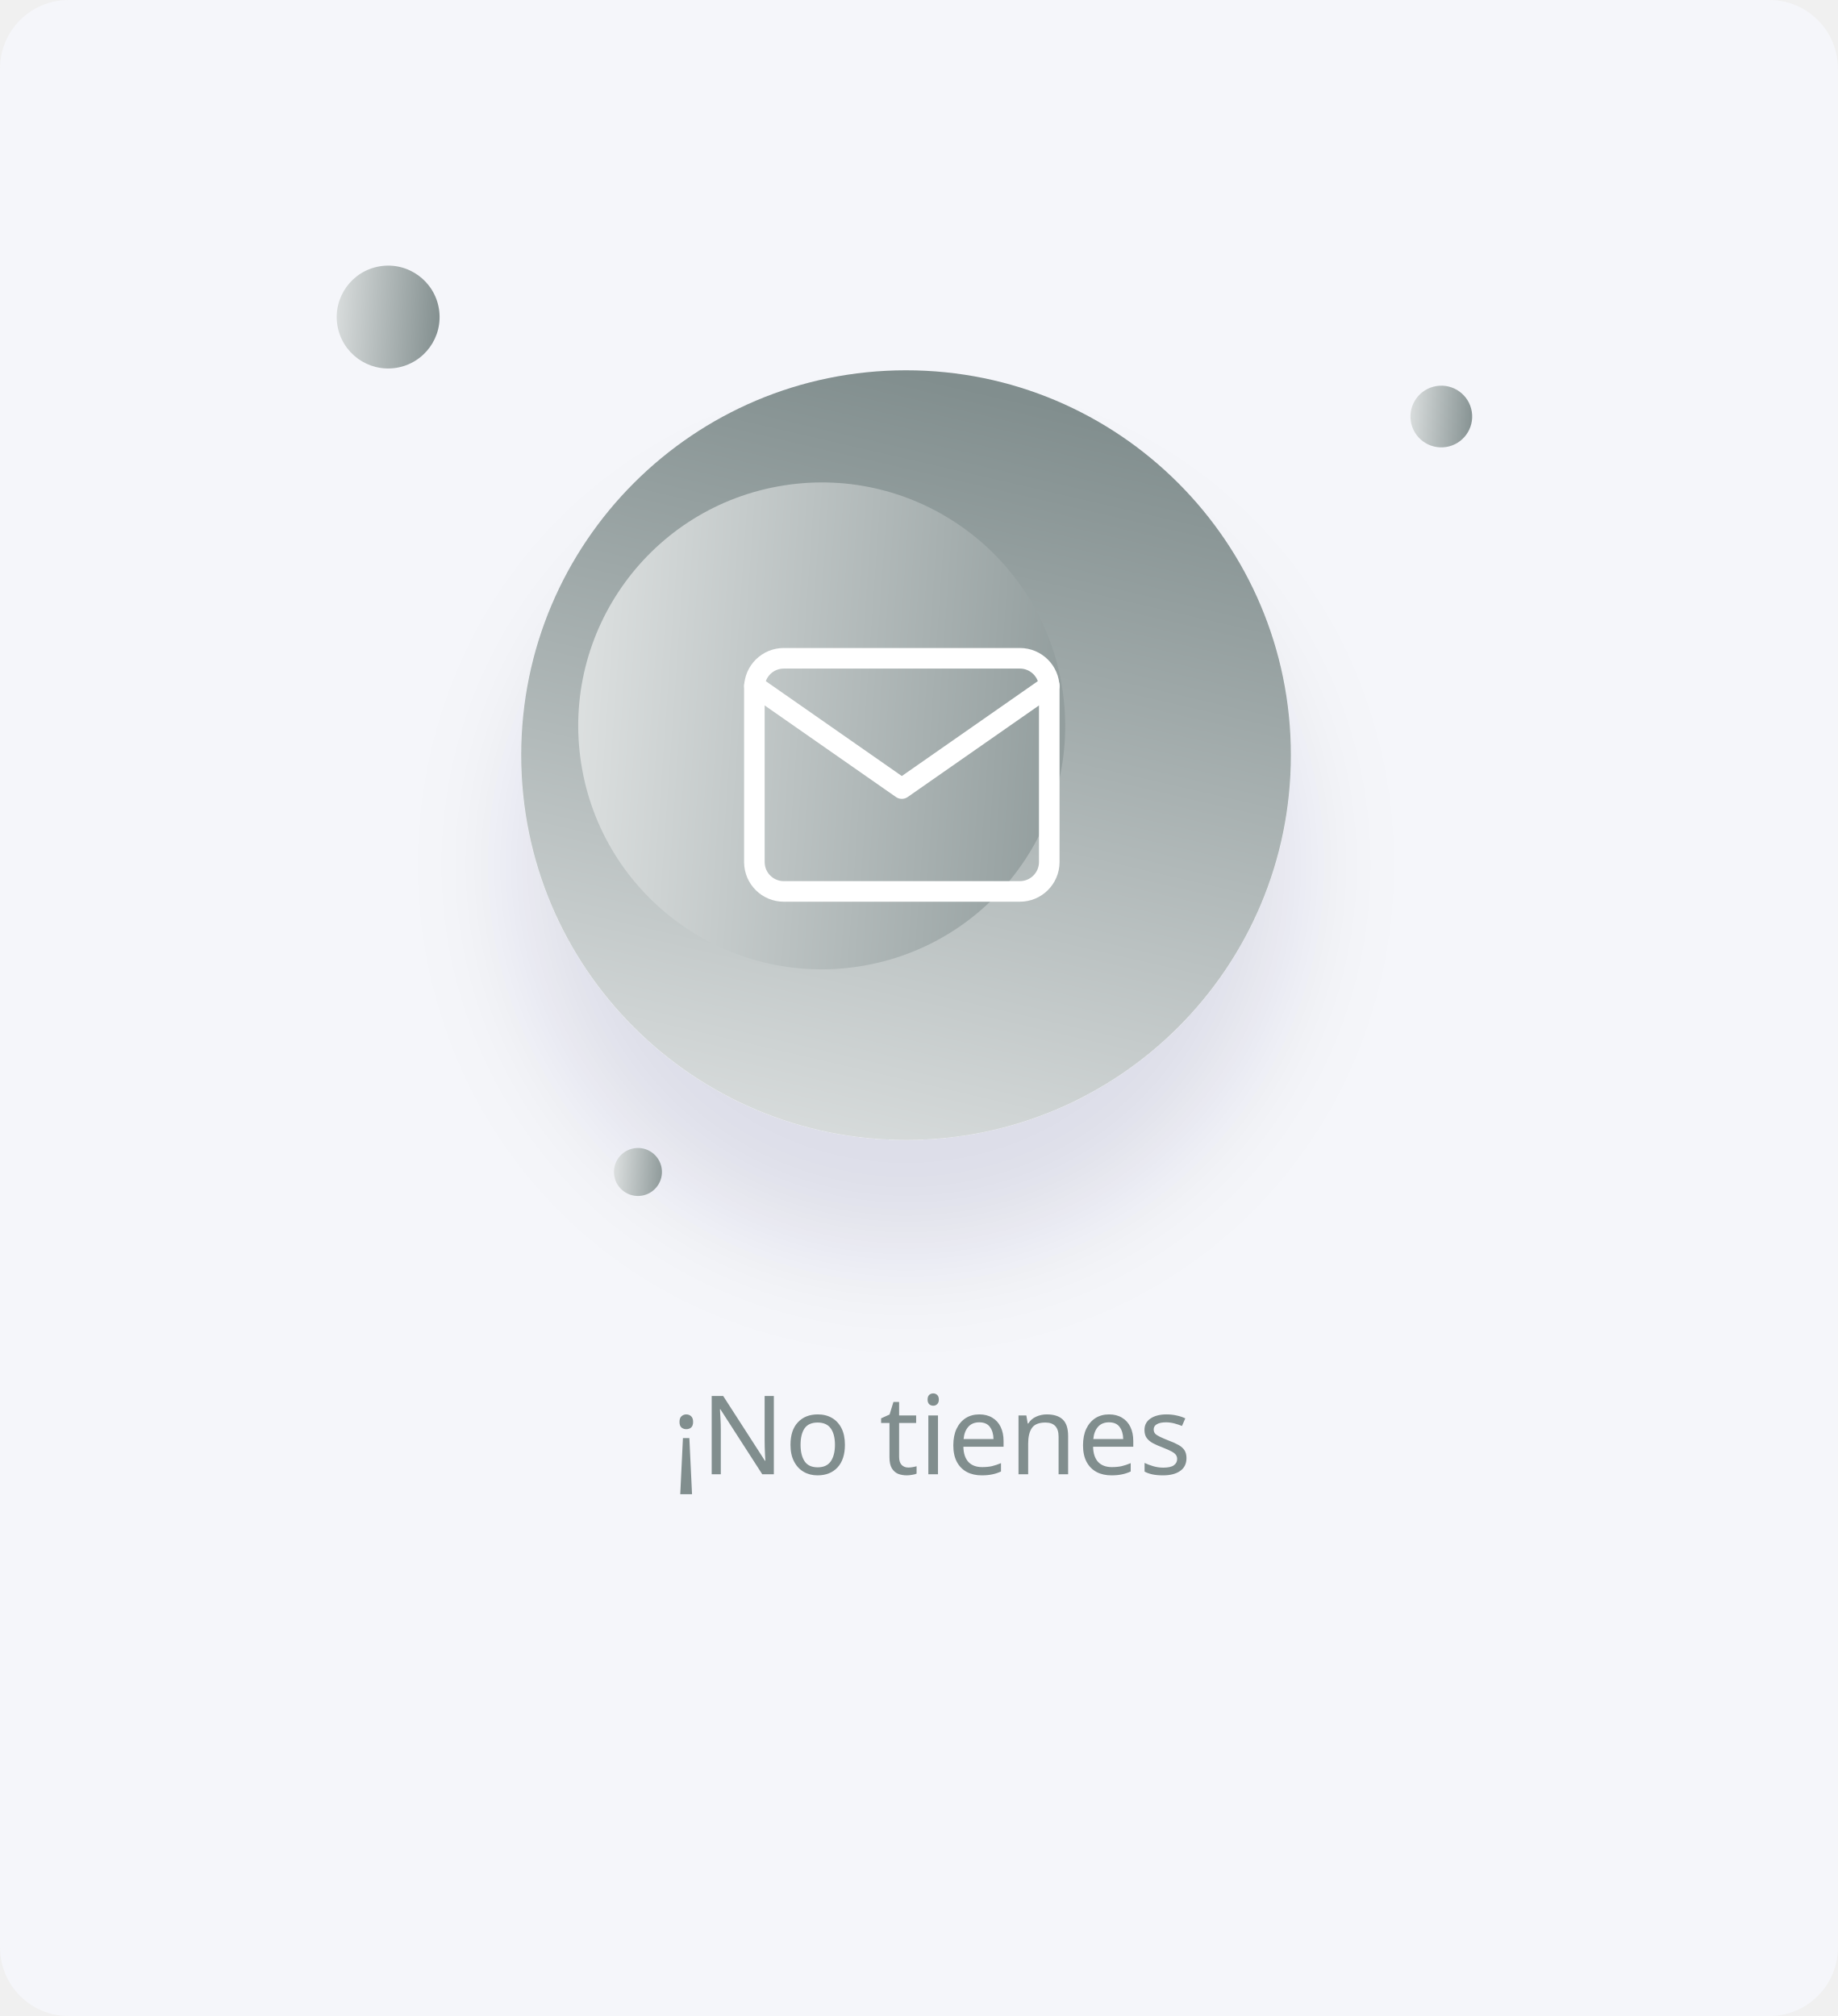
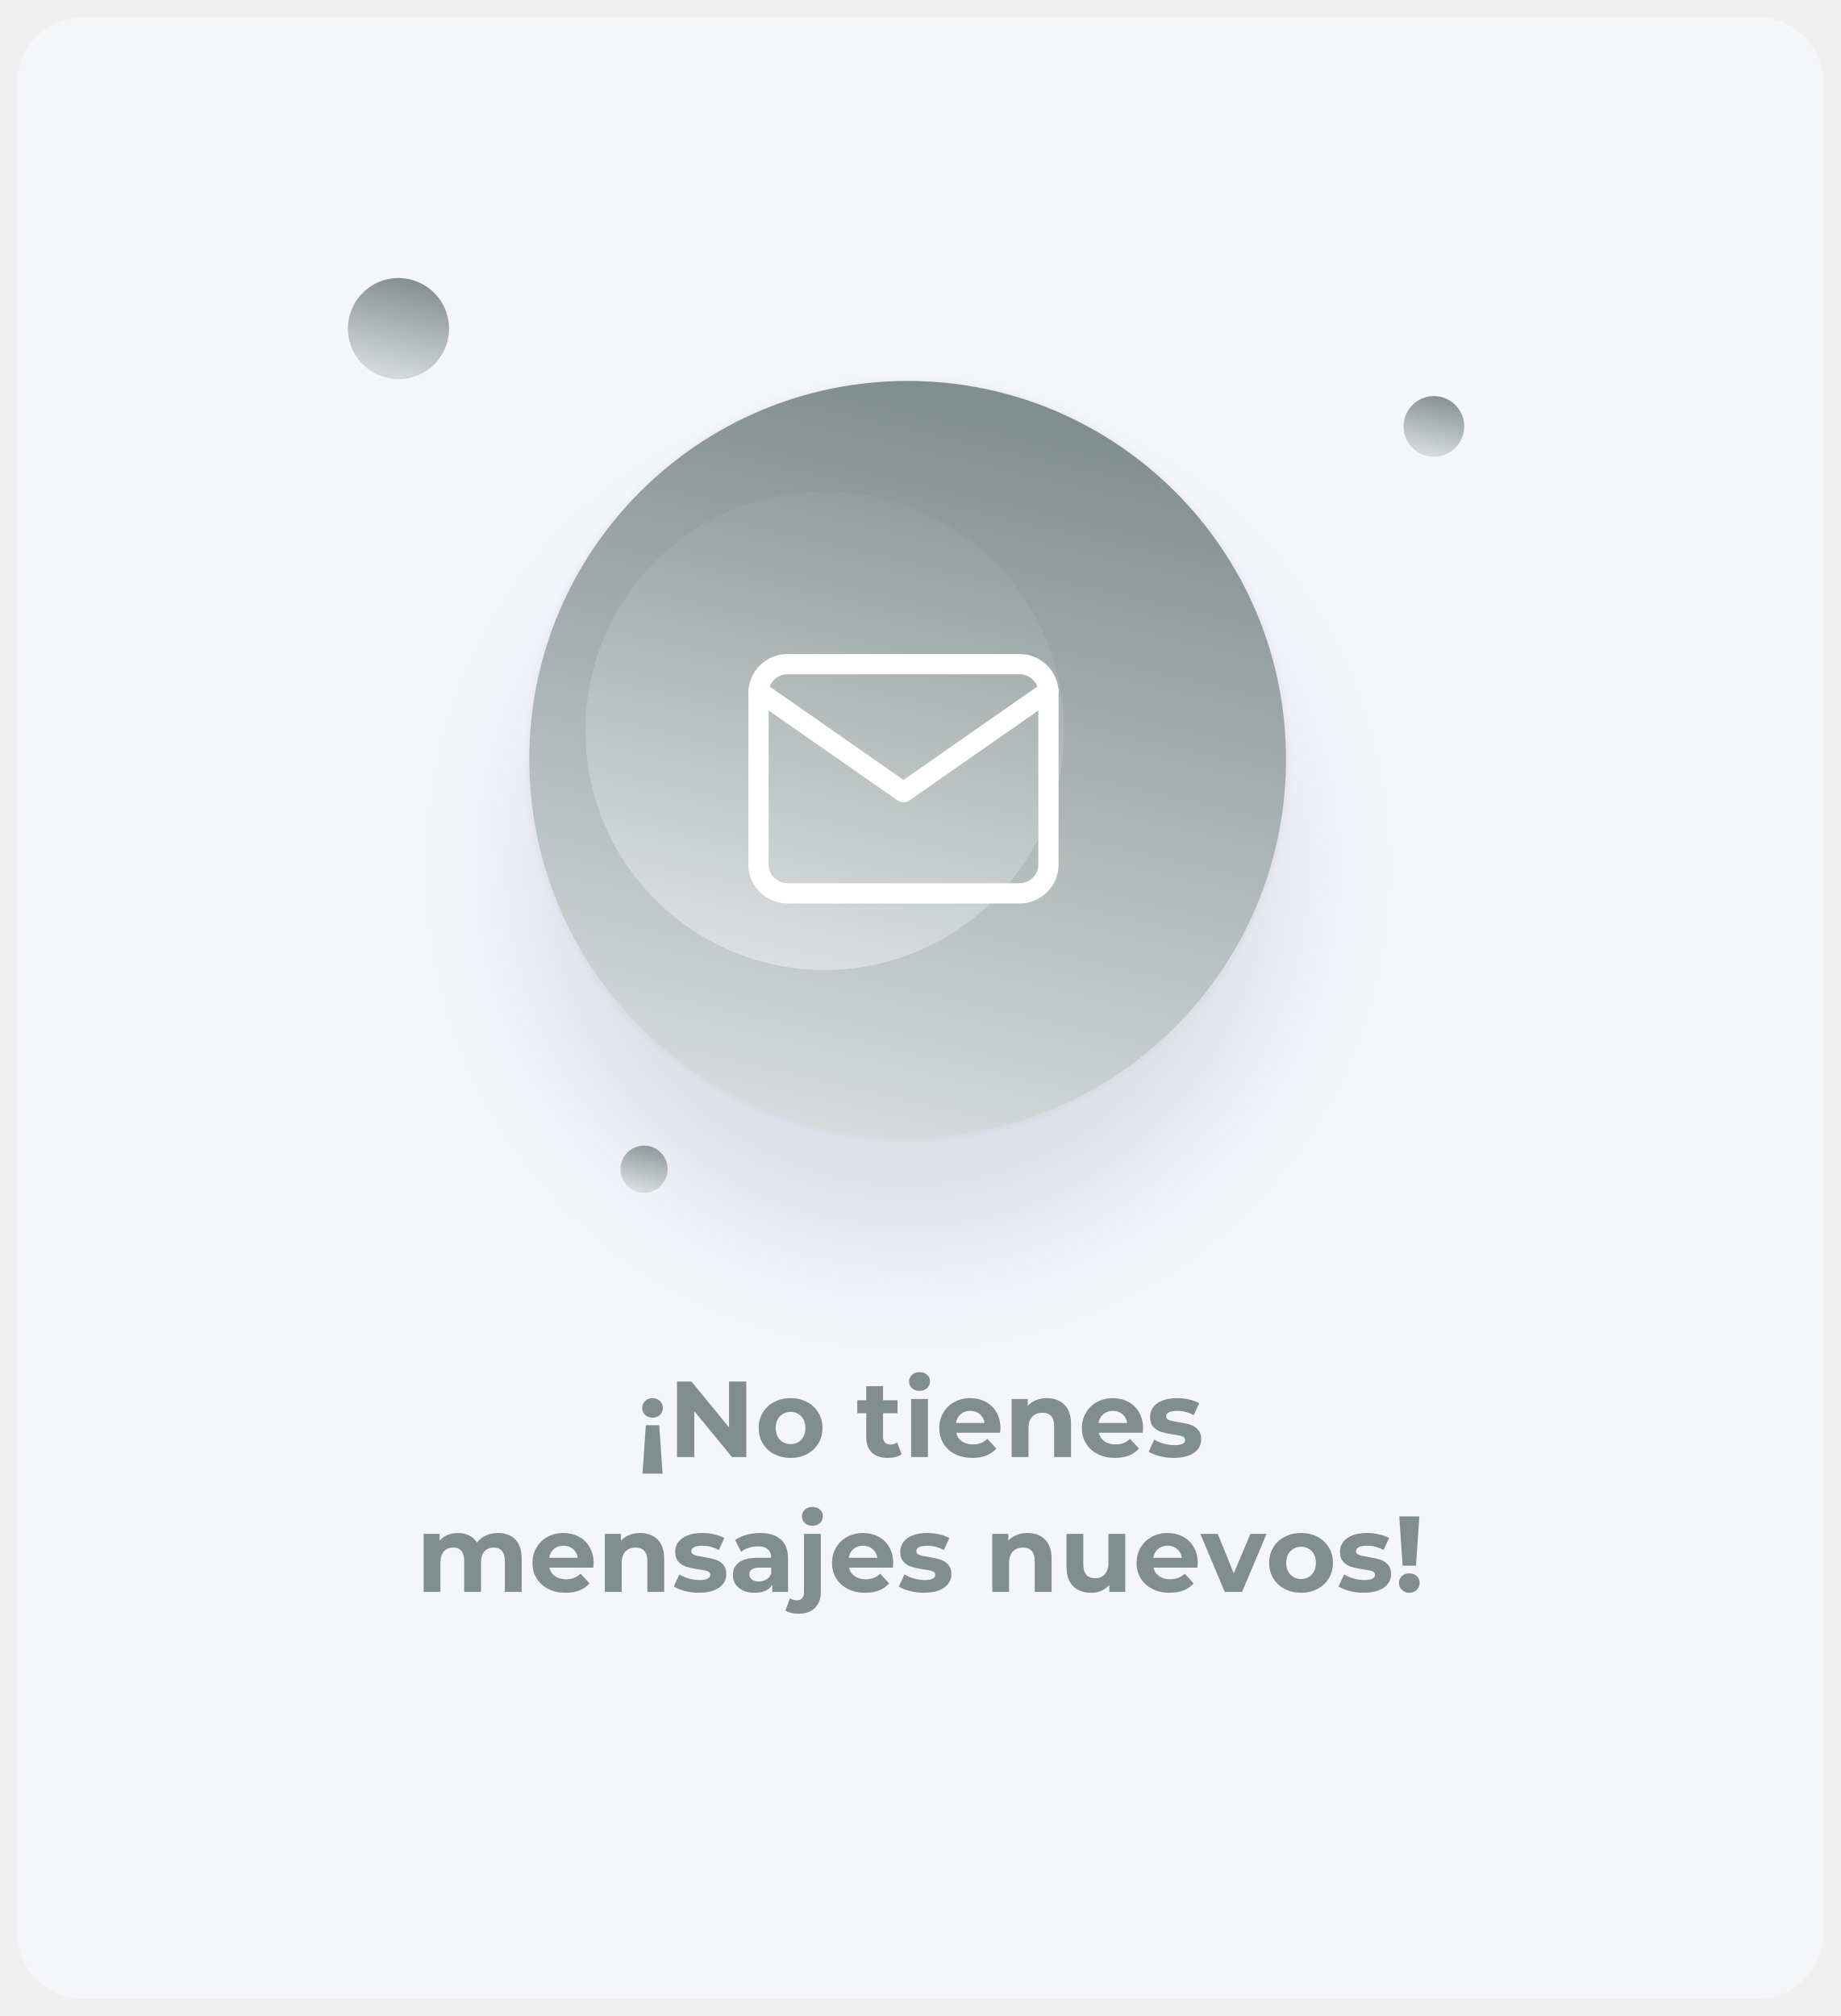
- <svg xmlns="http://www.w3.org/2000/svg" id="Group_9" data-name="Group 9" viewBox="0 0 268 294">
+ <svg xmlns="http://www.w3.org/2000/svg" width="273px" height="299px" viewBox="0 0 273 299" version="1.1">
  <defs>
-     <style>
-       .cls-1 {
-         fill: #f5f6fa;
-       }
- 
-       .cls-2 {
-         fill: #818e8e;
-         font-size: 16px;
-         font-family: SegoeUI, Segoe UI;
-       }
- 
-       .cls-3 {
-         fill: url(#linear-gradient);
-       }
- 
-       .cls-4 {
-         fill: url(#linear-gradient-2);
-       }
- 
-       .cls-5 {
-         fill: url(#linear-gradient-3);
-       }
- 
-       .cls-6 {
-         fill: url(#linear-gradient-4);
-       }
- 
-       .cls-7 {
-         fill: url(#linear-gradient-5);
-       }
- 
-       .cls-8 {
-         fill: none;
-         stroke: #fff;
-         stroke-linecap: round;
-         stroke-linejoin: round;
-         stroke-miterlimit: 10;
-         stroke-width: 3px;
-       }
- 
-       .cls-9 {
-         filter: url(#Oval_4);
-       }
-     </style>
-     <linearGradient id="linear-gradient" x1="0.5" x2="0.17" y2="1.426" gradientUnits="objectBoundingBox">
-       <stop offset="0" stop-color="#818e8e" />
-       <stop offset="1" stop-color="#fff" />
+     <linearGradient x1="0.5" y1="0" x2="0.17" y2="1.426" id="gradient_1">
+       <stop offset="0" stop-color="#818E8E" />
+       <stop offset="1" stop-color="#FFFFFF" />
    </linearGradient>
-     <filter id="Oval_4" x="52" y="46" width="160.232" height="160.232" filterUnits="userSpaceOnUse">
-       <feOffset dy="16" input="SourceAlpha" />
-       <feGaussianBlur stdDeviation="8" result="blur" />
-       <feFlood flood-color="#0a1646" flood-opacity="0.102" />
-       <feComposite operator="in" in2="blur" />
-       <feComposite in="SourceGraphic" />
+     <linearGradient x1="0.5" y1="0" x2="0.17" y2="1.426" id="gradient_2">
+       <stop offset="0" stop-color="#939E9E" />
+       <stop offset="1" stop-color="#FFFFFF" />
+     </linearGradient>
+     <linearGradient x1="0.5" y1="0" x2="0.17" y2="1.426" id="gradient_3">
+       <stop offset="0" stop-color="#859191" />
+       <stop offset="1" stop-color="#FFFFFF" />
+     </linearGradient>
+     <linearGradient x1="0.5" y1="0" x2="0.17" y2="1.426" id="gradient_4">
+       <stop offset="0" stop-color="#919C9C" />
+       <stop offset="1" stop-color="#FFFFFF" />
+     </linearGradient>
+     <linearGradient x1="0.5" y1="0" x2="0.17" y2="1.426" id="gradient_5">
+       <stop offset="0" stop-color="#889494" />
+       <stop offset="1" stop-color="#FFFFFF" />
+     </linearGradient>
+     <filter filterUnits="userSpaceOnUse" color-interpolation-filters="sRGB" id="filter_1">
+       <feFlood flood-opacity="0" result="BackgroundImageFix" />
+       <feColorMatrix in="SourceAlpha" type="matrix" values="0 0 0 0 0 0 0 0 0 0 0 0 0 0 0 0 0 0 127 0" />
+       <feMorphology radius="-1" operator="dilate" in="SourceAlpha" result="effect0_dropShadow" />
+       <feOffset dx="0" dy="16" />
+       <feGaussianBlur stdDeviation="8" />
+       <feColorMatrix type="matrix" values="0 0 0 0 0.039 0 0 0 0 0.086 0 0 0 0 0.275 0 0 0 0.102 0" />
+       <feBlend mode="normal" in2="BackgroundImageFix" result="effect0_dropShadow" />
+       <feColorMatrix in="SourceAlpha" type="matrix" values="0 0 0 0 0 0 0 0 0 0 0 0 0 0 0 0 0 0 127 0" />
+       <feOffset dx="0" dy="0" />
+       <feGaussianBlur stdDeviation="0.5" />
+       <feColorMatrix type="matrix" values="0 0 0 0 0.039 0 0 0 0 0.086 0 0 0 0 0.275 0 0 0 0.059 0" />
+       <feBlend mode="normal" in2="effect0_dropShadow" result="effect1_dropShadow" />
+       <feBlend mode="normal" in="SourceGraphic" in2="effect1_dropShadow" result="shape" />
    </filter>
-     <linearGradient id="linear-gradient-2" x1="0.5" x2="0.17" y2="1.426" gradientUnits="objectBoundingBox">
-       <stop offset="0" stop-color="#939e9e" />
-       <stop offset="1" stop-color="#fff" />
-     </linearGradient>
-     <linearGradient id="linear-gradient-3" x1="0.5" x2="0.17" y2="1.426" gradientUnits="objectBoundingBox">
-       <stop offset="0" stop-color="#859191" />
-       <stop offset="1" stop-color="#fff" />
-     </linearGradient>
-     <linearGradient id="linear-gradient-4" x1="0.5" x2="0.17" y2="1.426" gradientUnits="objectBoundingBox">
-       <stop offset="0" stop-color="#919c9c" />
-       <stop offset="1" stop-color="#fff" />
-     </linearGradient>
-     <linearGradient id="linear-gradient-5" x1="0.5" x2="0.17" y2="1.426" gradientUnits="objectBoundingBox">
-       <stop offset="0" stop-color="#889494" />
-       <stop offset="1" stop-color="#fff" />
-     </linearGradient>
  </defs>
-   <rect id="Rectangle" class="cls-1" width="268" height="294" rx="10" />
-   <text id="_No_tienes_mensajes" data-name="¡No tienes mensajes" class="cls-2" transform="translate(42 198)">
-     <tspan x="55.926" y="17">¡No tienes</tspan>
-   </text>
-   <g id="icon_message_24x24" transform="translate(48 37)">
-     <g id="logo">
-       <g class="cls-9" transform="matrix(1, 0, 0, 1, -48, -37)">
-         <circle id="Oval_4-2" data-name="Oval 4" class="cls-3" cx="56.116" cy="56.116" r="56.116" transform="translate(76 54)" />
+   <g id="Group-9" transform="translate(2.5 2.5)">
+     <path d="M9.999 0L258.001 0Q258.246 0 258.492 0.012Q258.737 0.024 258.981 0.048Q259.225 0.072 259.468 0.108Q259.711 0.144 259.952 0.192Q260.192 0.24 260.431 0.3Q260.669 0.359 260.904 0.431Q261.138 0.502 261.37 0.585Q261.601 0.667 261.827 0.761Q262.054 0.855 262.276 0.96Q262.498 1.065 262.714 1.181Q262.931 1.296 263.141 1.423Q263.352 1.549 263.556 1.685Q263.76 1.822 263.957 1.968Q264.155 2.114 264.344 2.27Q264.534 2.425 264.716 2.59Q264.898 2.755 265.071 2.929Q265.245 3.102 265.41 3.284Q265.575 3.466 265.73 3.656Q265.886 3.845 266.032 4.043Q266.178 4.24 266.315 4.444Q266.451 4.648 266.577 4.858Q266.704 5.069 266.819 5.285Q266.935 5.502 267.04 5.724Q267.145 5.946 267.239 6.173Q267.333 6.399 267.415 6.63Q267.498 6.862 267.569 7.096Q267.641 7.331 267.7 7.569Q267.76 7.808 267.808 8.048Q267.856 8.289 267.892 8.532Q267.928 8.775 267.952 9.019Q267.976 9.263 267.988 9.508Q268 9.754 268 9.999L268 284.001Q268 284.246 267.988 284.492Q267.976 284.737 267.952 284.981Q267.928 285.225 267.892 285.468Q267.856 285.711 267.808 285.952Q267.76 286.192 267.7 286.431Q267.641 286.669 267.569 286.904Q267.498 287.138 267.415 287.37Q267.333 287.601 267.239 287.827Q267.145 288.054 267.04 288.276Q266.935 288.498 266.819 288.714Q266.704 288.931 266.577 289.141Q266.451 289.352 266.315 289.556Q266.178 289.76 266.032 289.957Q265.886 290.155 265.73 290.344Q265.575 290.534 265.41 290.716Q265.245 290.898 265.071 291.071Q264.898 291.245 264.716 291.41Q264.534 291.575 264.344 291.73Q264.155 291.886 263.957 292.032Q263.76 292.178 263.556 292.315Q263.352 292.451 263.141 292.577Q262.931 292.704 262.714 292.819Q262.498 292.935 262.276 293.04Q262.054 293.145 261.827 293.239Q261.601 293.333 261.37 293.415Q261.138 293.498 260.904 293.569Q260.669 293.641 260.431 293.7Q260.192 293.76 259.952 293.808Q259.711 293.856 259.468 293.892Q259.225 293.928 258.981 293.952Q258.737 293.976 258.492 293.988Q258.246 294 258.001 294L9.999 294Q9.754 294 9.508 293.988Q9.263 293.976 9.019 293.952Q8.775 293.928 8.532 293.892Q8.289 293.856 8.048 293.808Q7.808 293.76 7.569 293.7Q7.331 293.641 7.096 293.569Q6.862 293.498 6.63 293.415Q6.399 293.333 6.173 293.239Q5.946 293.145 5.724 293.04Q5.502 292.935 5.285 292.819Q5.069 292.704 4.858 292.577Q4.648 292.451 4.444 292.315Q4.24 292.178 4.043 292.032Q3.845 291.886 3.656 291.73Q3.466 291.575 3.284 291.41Q3.102 291.245 2.929 291.071Q2.755 290.898 2.59 290.716Q2.425 290.534 2.27 290.344Q2.114 290.155 1.968 289.957Q1.822 289.76 1.685 289.556Q1.549 289.352 1.423 289.141Q1.296 288.931 1.181 288.714Q1.065 288.498 0.96 288.276Q0.855 288.054 0.761 287.827Q0.667 287.601 0.585 287.369Q0.502 287.138 0.431 286.904Q0.359 286.669 0.3 286.43Q0.24 286.192 0.192 285.952Q0.144 285.711 0.108 285.468Q0.072 285.225 0.048 284.981Q0.024 284.737 0.012 284.492Q0 284.246 0 284.001L0 9.999Q0 9.754 0.012 9.508Q0.024 9.263 0.048 9.019Q0.072 8.775 0.108 8.532Q0.144 8.289 0.192 8.048Q0.24 7.808 0.3 7.569Q0.359 7.331 0.431 7.096Q0.502 6.862 0.585 6.63Q0.667 6.399 0.761 6.173Q0.855 5.946 0.96 5.724Q1.065 5.502 1.181 5.285Q1.296 5.069 1.423 4.858Q1.549 4.648 1.685 4.444Q1.822 4.24 1.968 4.043Q2.114 3.845 2.27 3.656Q2.425 3.466 2.59 3.284Q2.755 3.102 2.929 2.929Q3.102 2.755 3.284 2.59Q3.466 2.425 3.656 2.27Q3.845 2.114 4.043 1.968Q4.24 1.822 4.444 1.685Q4.648 1.549 4.858 1.423Q5.069 1.296 5.285 1.181Q5.502 1.065 5.724 0.96Q5.946 0.855 6.173 0.761Q6.399 0.667 6.63 0.585Q6.862 0.502 7.096 0.431Q7.331 0.359 7.569 0.3Q7.808 0.24 8.048 0.192Q8.289 0.144 8.532 0.108Q8.775 0.072 9.019 0.048Q9.263 0.024 9.508 0.012Q9.754 0 9.999 0Z" id="Rectangle" fill="#F5F6FA" fill-rule="evenodd" stroke="none" />
+     <g id="¡No-tienes-mensajes" transform="translate(42 198)">
+       <g id="¡No-tienes" fill="#818E8E">
+         <path d="M90.76 5.392Q91.192 5.792 91.88 5.792Q92.568 5.792 93 5.384Q93.432 4.976 93.432 4.352Q93.432 3.776 93 3.392Q92.568 3.008 91.88 3.008Q91.192 3.008 90.76 3.408Q90.328 3.808 90.328 4.4Q90.328 4.992 90.76 5.392ZM66.184 4.4L66.184 15.6L64.056 15.6L58.472 8.8L58.472 15.6L55.912 15.6L55.912 4.4L58.056 4.4L63.624 11.2L63.624 4.4L66.184 4.4ZM89.224 15.184Q88.856 15.456 88.32 15.592Q87.784 15.728 87.192 15.728Q85.656 15.728 84.816 14.944Q83.976 14.16 83.976 12.64L83.976 9.104L82.648 9.104L82.648 7.184L83.976 7.184L83.976 5.088L86.472 5.088L86.472 7.184L88.616 7.184L88.616 9.104L86.472 9.104L86.472 12.608Q86.472 13.152 86.752 13.448Q87.032 13.744 87.544 13.744Q88.136 13.744 88.552 13.424L89.224 15.184ZM52.28 6.864Q52.936 6.864 53.376 7.288Q53.816 7.712 53.816 8.32Q53.816 8.944 53.384 9.352Q52.952 9.76 52.28 9.76Q51.608 9.76 51.176 9.352Q50.744 8.944 50.744 8.32Q50.744 7.712 51.184 7.288Q51.624 6.864 52.28 6.864ZM70.32 15.16Q71.4 15.728 72.76 15.728Q74.12 15.728 75.192 15.16Q76.264 14.592 76.872 13.584Q77.48 12.576 77.48 11.296Q77.48 10.016 76.872 9.008Q76.264 8 75.192 7.432Q74.12 6.864 72.76 6.864Q71.4 6.864 70.32 7.432Q69.24 8 68.632 9.008Q68.024 10.016 68.024 11.296Q68.024 12.576 68.632 13.584Q69.24 14.592 70.32 15.16ZM103.88 11.328Q103.88 11.376 103.832 12L97.32 12Q97.496 12.8 98.152 13.264Q98.808 13.728 99.784 13.728Q100.456 13.728 100.976 13.528Q101.496 13.328 101.944 12.896L103.272 14.336Q102.056 15.728 99.72 15.728Q98.264 15.728 97.144 15.16Q96.024 14.592 95.416 13.584Q94.808 12.576 94.808 11.296Q94.808 10.032 95.408 9.016Q96.008 8 97.056 7.432Q98.104 6.864 99.4 6.864Q100.664 6.864 101.688 7.408Q102.712 7.952 103.296 8.968Q103.88 9.984 103.88 11.328ZM113.36 7.824Q112.376 6.864 110.776 6.864Q109.896 6.864 109.16 7.16Q108.424 7.456 107.928 8L107.928 6.992L105.544 6.992L105.544 15.6L108.04 15.6L108.04 11.344Q108.04 10.192 108.6 9.608Q109.16 9.024 110.104 9.024Q110.952 9.024 111.4 9.528Q111.848 10.032 111.848 11.056L111.848 15.6L114.344 15.6L114.344 10.672Q114.344 8.784 113.36 7.824ZM125.032 11.328Q125.032 11.376 124.984 12L118.472 12Q118.648 12.8 119.304 13.264Q119.96 13.728 120.936 13.728Q121.608 13.728 122.128 13.528Q122.648 13.328 123.096 12.896L124.424 14.336Q123.208 15.728 120.872 15.728Q119.416 15.728 118.296 15.16Q117.176 14.592 116.568 13.584Q115.96 12.576 115.96 11.296Q115.96 10.032 116.56 9.016Q117.16 8 118.208 7.432Q119.256 6.864 120.552 6.864Q121.816 6.864 122.84 7.408Q123.864 7.952 124.448 8.968Q125.032 9.984 125.032 11.328ZM127.496 15.464Q128.52 15.728 129.592 15.728Q130.856 15.728 131.776 15.384Q132.696 15.04 133.176 14.416Q133.656 13.792 133.656 12.992Q133.656 12.048 133.16 11.52Q132.664 10.992 131.992 10.792Q131.32 10.592 130.264 10.416Q129.32 10.272 128.888 10.112Q128.456 9.952 128.456 9.552Q128.456 9.2 128.856 8.976Q129.256 8.752 130.056 8.752Q131.4 8.752 132.536 9.392L133.368 7.616Q132.776 7.264 131.872 7.064Q130.968 6.864 130.056 6.864Q128.824 6.864 127.92 7.216Q127.016 7.568 126.544 8.2Q126.072 8.832 126.072 9.648Q126.072 10.624 126.576 11.152Q127.08 11.68 127.768 11.888Q128.456 12.096 129.512 12.256Q130.408 12.368 130.84 12.528Q131.272 12.688 131.272 13.056Q131.272 13.84 129.688 13.84Q128.904 13.84 128.088 13.608Q127.272 13.376 126.696 13.008L125.864 14.8Q126.472 15.2 127.496 15.464ZM93.128 6.992L90.632 6.992L90.632 15.6L93.128 15.6L93.128 6.992ZM99.416 8.752Q98.568 8.752 97.992 9.232Q97.416 9.712 97.288 10.544L101.528 10.544Q101.4 9.728 100.824 9.24Q100.248 8.752 99.416 8.752ZM120.568 8.752Q119.72 8.752 119.144 9.232Q118.568 9.712 118.44 10.544L122.68 10.544Q122.552 9.728 121.976 9.24Q121.4 8.752 120.568 8.752ZM74.336 13.032Q73.72 13.68 72.76 13.68Q71.8 13.68 71.176 13.032Q70.552 12.384 70.552 11.296Q70.552 10.208 71.176 9.56Q71.8 8.912 72.76 8.912Q73.72 8.912 74.336 9.56Q74.952 10.208 74.952 11.296Q74.952 12.384 74.336 13.032ZM50.792 18.064L51.288 10.88L53.272 10.88L53.768 18.064L50.792 18.064Z" />
      </g>
-       <circle id="Oval_4-3" data-name="Oval 4" class="cls-4" cx="35.5" cy="35.5" r="35.5" transform="translate(101.329 28.243) rotate(81)" />
-       <circle id="Oval_4-4" data-name="Oval 4" class="cls-5" cx="7.5" cy="7.5" r="7.5" transform="translate(14.834 0.656) rotate(81)" />
-       <circle id="Oval_4-5" data-name="Oval 4" class="cls-6" cx="3.5" cy="3.5" r="3.5" transform="translate(47.933 129.908) rotate(81)" />
-       <circle id="Oval_4-6" data-name="Oval 4" class="cls-7" cx="4.5" cy="4.5" r="4.5" transform="translate(165.908 18.595) rotate(81)" />
+       <g id="mensajes-nuevos!" fill="#818E8E">
+         <path d="M75.992 25.792Q75.304 25.792 74.872 25.392Q74.44 24.992 74.44 24.4Q74.44 23.808 74.872 23.408Q75.304 23.008 75.992 23.008Q76.68 23.008 77.112 23.392Q77.544 23.776 77.544 24.352Q77.544 24.976 77.112 25.384Q76.68 25.792 75.992 25.792ZM166.008 24.4L163.032 24.4L163.528 31.712L165.512 31.712L166.008 24.4ZM29.352 26.864Q30.968 26.864 31.92 27.816Q32.872 28.768 32.872 30.672L32.872 35.6L30.376 35.6L30.376 31.056Q30.376 30.032 29.952 29.528Q29.528 29.024 28.744 29.024Q27.864 29.024 27.352 29.592Q26.84 30.16 26.84 31.28L26.84 35.6L24.344 35.6L24.344 31.056Q24.344 29.024 22.712 29.024Q21.848 29.024 21.336 29.592Q20.824 30.16 20.824 31.28L20.824 35.6L18.328 35.6L18.328 26.992L20.712 26.992L20.712 27.984Q21.192 27.44 21.888 27.152Q22.584 26.864 23.416 26.864Q24.328 26.864 25.064 27.224Q25.8 27.584 26.248 28.272Q26.776 27.6 27.584 27.232Q28.392 26.864 29.352 26.864ZM43.544 31.328Q43.544 31.376 43.496 32L36.984 32Q37.16 32.8 37.816 33.264Q38.472 33.728 39.448 33.728Q40.12 33.728 40.64 33.528Q41.16 33.328 41.608 32.896L42.936 34.336Q41.72 35.728 39.384 35.728Q37.928 35.728 36.808 35.16Q35.688 34.592 35.08 33.584Q34.472 32.576 34.472 31.296Q34.472 30.032 35.072 29.016Q35.672 28 36.72 27.432Q37.768 26.864 39.064 26.864Q40.328 26.864 41.352 27.408Q42.376 27.952 42.96 28.968Q43.544 29.984 43.544 31.328ZM53.024 27.824Q52.04 26.864 50.44 26.864Q49.56 26.864 48.824 27.16Q48.088 27.456 47.592 28L47.592 26.992L45.208 26.992L45.208 35.6L47.704 35.6L47.704 31.344Q47.704 30.192 48.264 29.608Q48.824 29.024 49.768 29.024Q50.616 29.024 51.064 29.528Q51.512 30.032 51.512 31.056L51.512 35.6L54.008 35.6L54.008 30.672Q54.008 28.784 53.024 27.824ZM59.16 35.728Q58.088 35.728 57.064 35.464Q56.04 35.2 55.432 34.8L56.264 33.008Q56.84 33.376 57.656 33.608Q58.472 33.84 59.256 33.84Q60.84 33.84 60.84 33.056Q60.84 32.688 60.408 32.528Q59.976 32.368 59.08 32.256Q58.024 32.096 57.336 31.888Q56.648 31.68 56.144 31.152Q55.64 30.624 55.64 29.648Q55.64 28.832 56.112 28.2Q56.584 27.568 57.488 27.216Q58.392 26.864 59.624 26.864Q60.536 26.864 61.44 27.064Q62.344 27.264 62.936 27.616L62.104 29.392Q60.968 28.752 59.624 28.752Q58.824 28.752 58.424 28.976Q58.024 29.2 58.024 29.552Q58.024 29.952 58.456 30.112Q58.888 30.272 59.832 30.416Q60.888 30.592 61.56 30.792Q62.232 30.992 62.728 31.52Q63.224 32.048 63.224 32.992Q63.224 33.792 62.744 34.416Q62.264 35.04 61.344 35.384Q60.424 35.728 59.16 35.728ZM71.304 27.816Q70.232 26.864 68.232 26.864Q67.192 26.864 66.208 27.136Q65.224 27.408 64.52 27.904L65.416 29.648Q65.88 29.28 66.544 29.064Q67.208 28.848 67.896 28.848Q68.888 28.848 69.384 29.288Q69.88 29.728 69.88 30.544L67.896 30.544Q66.008 30.544 65.104 31.232Q64.2 31.92 64.2 33.12Q64.2 33.872 64.584 34.464Q64.968 35.056 65.696 35.392Q66.424 35.728 67.416 35.728Q69.336 35.728 70.04 34.528L70.04 35.6L72.376 35.6L72.376 30.688Q72.376 28.768 71.304 27.816ZM81.416 32L87.928 32Q87.976 31.376 87.976 31.328Q87.976 29.984 87.392 28.968Q86.808 27.952 85.784 27.408Q84.76 26.864 83.496 26.864Q82.2 26.864 81.152 27.432Q80.104 28 79.504 29.016Q78.904 30.032 78.904 31.296Q78.904 32.576 79.512 33.584Q80.12 34.592 81.24 35.16Q82.36 35.728 83.816 35.728Q86.152 35.728 87.368 34.336L86.04 32.896Q85.592 33.328 85.072 33.528Q84.552 33.728 83.88 33.728Q82.904 33.728 82.248 33.264Q81.592 32.8 81.416 32ZM92.536 35.728Q91.464 35.728 90.44 35.464Q89.416 35.2 88.808 34.8L89.64 33.008Q90.216 33.376 91.032 33.608Q91.848 33.84 92.632 33.84Q94.216 33.84 94.216 33.056Q94.216 32.688 93.784 32.528Q93.352 32.368 92.456 32.256Q91.4 32.096 90.712 31.888Q90.024 31.68 89.52 31.152Q89.016 30.624 89.016 29.648Q89.016 28.832 89.488 28.2Q89.96 27.568 90.864 27.216Q91.768 26.864 93 26.864Q93.912 26.864 94.816 27.064Q95.72 27.264 96.312 27.616L95.48 29.392Q94.344 28.752 93 28.752Q92.2 28.752 91.8 28.976Q91.4 29.2 91.4 29.552Q91.4 29.952 91.832 30.112Q92.264 30.272 93.208 30.416Q94.264 30.592 94.936 30.792Q95.608 30.992 96.104 31.52Q96.6 32.048 96.6 32.992Q96.6 33.792 96.12 34.416Q95.64 35.04 94.72 35.384Q93.8 35.728 92.536 35.728ZM110.48 27.824Q109.496 26.864 107.896 26.864Q107.016 26.864 106.28 27.16Q105.544 27.456 105.048 28L105.048 26.992L102.664 26.992L102.664 35.6L105.16 35.6L105.16 31.344Q105.16 30.192 105.72 29.608Q106.28 29.024 107.224 29.024Q108.072 29.024 108.52 29.528Q108.968 30.032 108.968 31.056L108.968 35.6L111.464 35.6L111.464 30.672Q111.464 28.784 110.48 27.824ZM126.584 32L133.096 32Q133.144 31.376 133.144 31.328Q133.144 29.984 132.56 28.968Q131.976 27.952 130.952 27.408Q129.928 26.864 128.664 26.864Q127.368 26.864 126.32 27.432Q125.272 28 124.672 29.016Q124.072 30.032 124.072 31.296Q124.072 32.576 124.68 33.584Q125.288 34.592 126.408 35.16Q127.528 35.728 128.984 35.728Q131.32 35.728 132.536 34.336L131.208 32.896Q130.76 33.328 130.24 33.528Q129.72 33.728 129.048 33.728Q128.072 33.728 127.416 33.264Q126.76 32.8 126.584 32ZM146.032 35.16Q147.112 35.728 148.472 35.728Q149.832 35.728 150.904 35.16Q151.976 34.592 152.584 33.584Q153.192 32.576 153.192 31.296Q153.192 30.016 152.584 29.008Q151.976 28 150.904 27.432Q149.832 26.864 148.472 26.864Q147.112 26.864 146.032 27.432Q144.952 28 144.344 29.008Q143.736 30.016 143.736 31.296Q143.736 32.576 144.344 33.584Q144.952 34.592 146.032 35.16ZM157.752 35.728Q156.68 35.728 155.656 35.464Q154.632 35.2 154.024 34.8L154.856 33.008Q155.432 33.376 156.248 33.608Q157.064 33.84 157.848 33.84Q159.432 33.84 159.432 33.056Q159.432 32.688 159 32.528Q158.568 32.368 157.672 32.256Q156.616 32.096 155.928 31.888Q155.24 31.68 154.736 31.152Q154.232 30.624 154.232 29.648Q154.232 28.832 154.704 28.2Q155.176 27.568 156.08 27.216Q156.984 26.864 158.216 26.864Q159.128 26.864 160.032 27.064Q160.936 27.264 161.528 27.616L160.696 29.392Q159.56 28.752 158.216 28.752Q157.416 28.752 157.016 28.976Q156.616 29.2 156.616 29.552Q156.616 29.952 157.048 30.112Q157.48 30.272 158.424 30.416Q159.48 30.592 160.152 30.792Q160.824 30.992 161.32 31.52Q161.816 32.048 161.816 32.992Q161.816 33.792 161.336 34.416Q160.856 35.04 159.936 35.384Q159.016 35.728 157.752 35.728ZM73.992 38.832Q72.68 38.832 71.992 38.352L72.664 36.544Q73.096 36.848 73.72 36.848Q74.2 36.848 74.472 36.536Q74.744 36.224 74.744 35.6L74.744 26.992L77.24 26.992L77.24 35.584Q77.24 37.088 76.384 37.96Q75.528 38.832 73.992 38.832ZM122.392 35.6L120.024 35.6L120.024 34.576Q119.528 35.136 118.84 35.432Q118.152 35.728 117.352 35.728Q115.656 35.728 114.664 34.752Q113.672 33.776 113.672 31.856L113.672 26.992L116.168 26.992L116.168 31.488Q116.168 33.568 117.912 33.568Q118.808 33.568 119.352 32.984Q119.896 32.4 119.896 31.248L119.896 26.992L122.392 26.992L122.392 35.6ZM139.72 35.6L137.144 35.6L133.528 26.992L136.104 26.992L138.488 32.848L140.952 26.992L143.352 26.992L139.72 35.6ZM39.08 28.752Q38.232 28.752 37.656 29.232Q37.08 29.712 36.952 30.544L41.192 30.544Q41.064 29.728 40.488 29.24Q39.912 28.752 39.08 28.752ZM82.088 29.232Q82.664 28.752 83.512 28.752Q84.344 28.752 84.92 29.24Q85.496 29.728 85.624 30.544L81.384 30.544Q81.512 29.712 82.088 29.232ZM127.256 29.232Q127.832 28.752 128.68 28.752Q129.512 28.752 130.088 29.24Q130.664 29.728 130.792 30.544L126.552 30.544Q126.68 29.712 127.256 29.232ZM150.048 33.032Q149.432 33.68 148.472 33.68Q147.512 33.68 146.888 33.032Q146.264 32.384 146.264 31.296Q146.264 30.208 146.888 29.56Q147.512 28.912 148.472 28.912Q149.432 28.912 150.048 29.56Q150.664 30.208 150.664 31.296Q150.664 32.384 150.048 33.032ZM69.176 33.752Q68.68 34.048 68.04 34.048Q67.384 34.048 67.008 33.768Q66.632 33.488 66.632 33.008Q66.632 32 68.168 32L69.88 32L69.88 32.88Q69.672 33.456 69.176 33.752ZM163.424 35.304Q163.864 35.728 164.52 35.728Q165.176 35.728 165.616 35.304Q166.056 34.88 166.056 34.272Q166.056 33.664 165.624 33.256Q165.192 32.848 164.52 32.848Q163.848 32.848 163.416 33.256Q162.984 33.664 162.984 34.272Q162.984 34.88 163.424 35.304Z" />
+       </g>
    </g>
-     <g id="mail_1_" data-name="mail (1)" transform="translate(62 59)">
-       <path id="Path" class="cls-8" d="M4.3,0H38.7A4.288,4.288,0,0,1,43,4.25v25.5A4.288,4.288,0,0,1,38.7,34H4.3A4.288,4.288,0,0,1,0,29.75V4.25A4.288,4.288,0,0,1,4.3,0Z" />
-       <path id="Path-2" data-name="Path" class="cls-8" d="M43,0,21.5,15,0,0" transform="translate(0 4)" />
+     <g id="icon_message_24x24" transform="translate(48 37)">
+       <g id="logo">
+         <path d="M84.116 129.233C115.108 129.233 140.233 104.108 140.233 73.116C140.233 42.124 115.108 17 84.116 17C53.124 17 28 42.124 28 73.116C28 104.108 53.124 129.233 84.116 129.233Z" id="Oval-4" fill="url(#gradient_1)" fill-rule="evenodd" stroke="none" filter="url(#filter_1)" />
+         <path d="M36.757 74.412C39.824 93.777 58.009 106.989 77.373 103.922C96.738 100.855 109.95 82.67 106.883 63.306C103.816 43.941 85.631 30.729 66.266 33.796C46.902 36.863 33.69 55.048 36.757 74.412Z" id="Oval-4" fill="url(#gradient_2)" fill-rule="evenodd" stroke="none" />
+         <path d="M1.192 10.411C1.84 14.502 5.682 17.293 9.773 16.645C13.864 15.997 16.655 12.155 16.008 8.064C15.36 3.973 11.518 1.182 7.427 1.83C3.335 2.478 0.544 6.319 1.192 10.411Z" id="Oval-4" fill="url(#gradient_3)" fill-rule="evenodd" stroke="none" />
+         <path d="M41.566 134.46C41.869 136.369 43.662 137.672 45.571 137.369C47.48 137.067 48.783 135.274 48.48 133.365C48.178 131.456 46.385 130.153 44.476 130.455C42.567 130.758 41.264 132.551 41.566 134.46Z" id="Oval-4" fill="url(#gradient_4)" fill-rule="evenodd" stroke="none" />
+         <path d="M157.723 24.448C158.112 26.902 160.417 28.577 162.871 28.188C165.326 27.799 167.001 25.494 166.612 23.04C166.223 20.585 163.918 18.91 161.464 19.299C159.009 19.688 157.334 21.993 157.723 24.448Z" id="Oval-4" fill="url(#gradient_5)" fill-rule="evenodd" stroke="none" />
+       </g>
+       <g id="mail-(1)" transform="translate(62 59)">
+         <path d="M4.3 0L38.7 0C41.065 0 43 1.913 43 4.25L43 29.75C43 32.087 41.065 34 38.7 34L4.3 34C1.935 34 0 32.087 0 29.75L0 4.25C0 1.913 1.935 0 4.3 0Z" id="Path" fill="none" fill-rule="evenodd" stroke="#FFFFFF" stroke-width="3" stroke-linecap="round" stroke-linejoin="round" />
+         <path d="M43 4L21.5 19L0 4" id="Path" fill="none" fill-rule="evenodd" stroke="#FFFFFF" stroke-width="3" stroke-linecap="round" stroke-linejoin="round" />
+       </g>
    </g>
  </g>
</svg>
